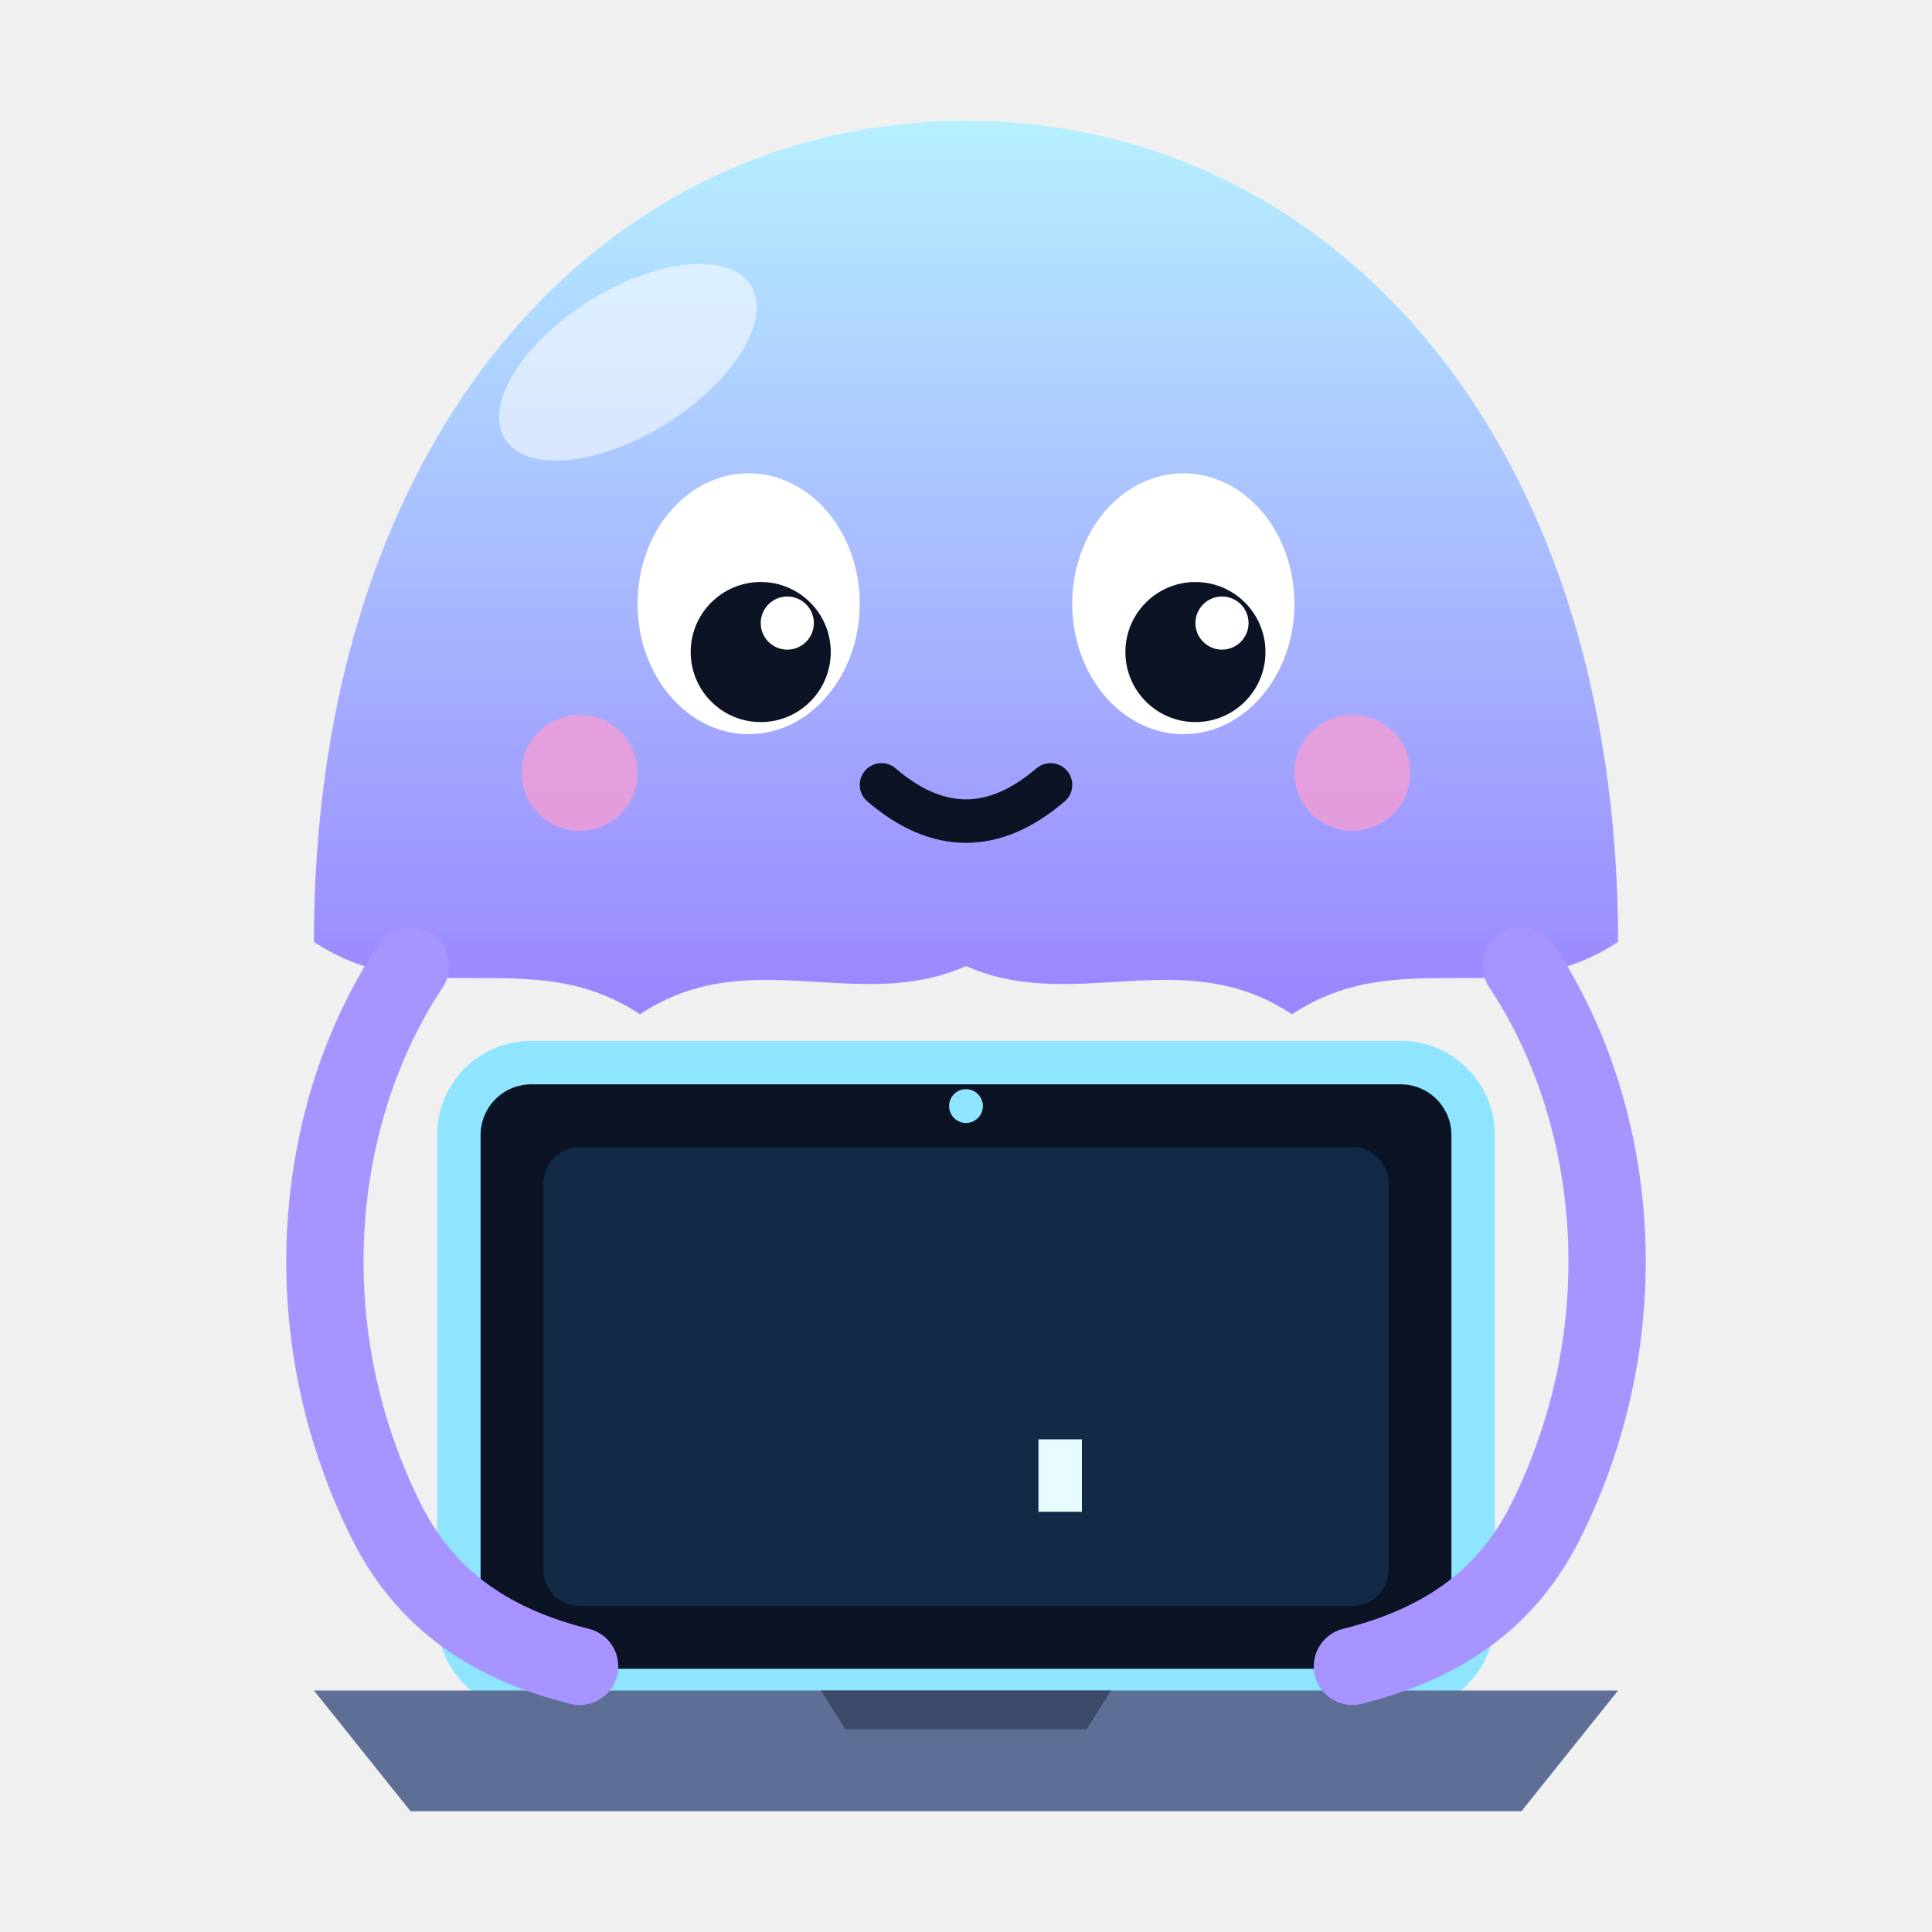
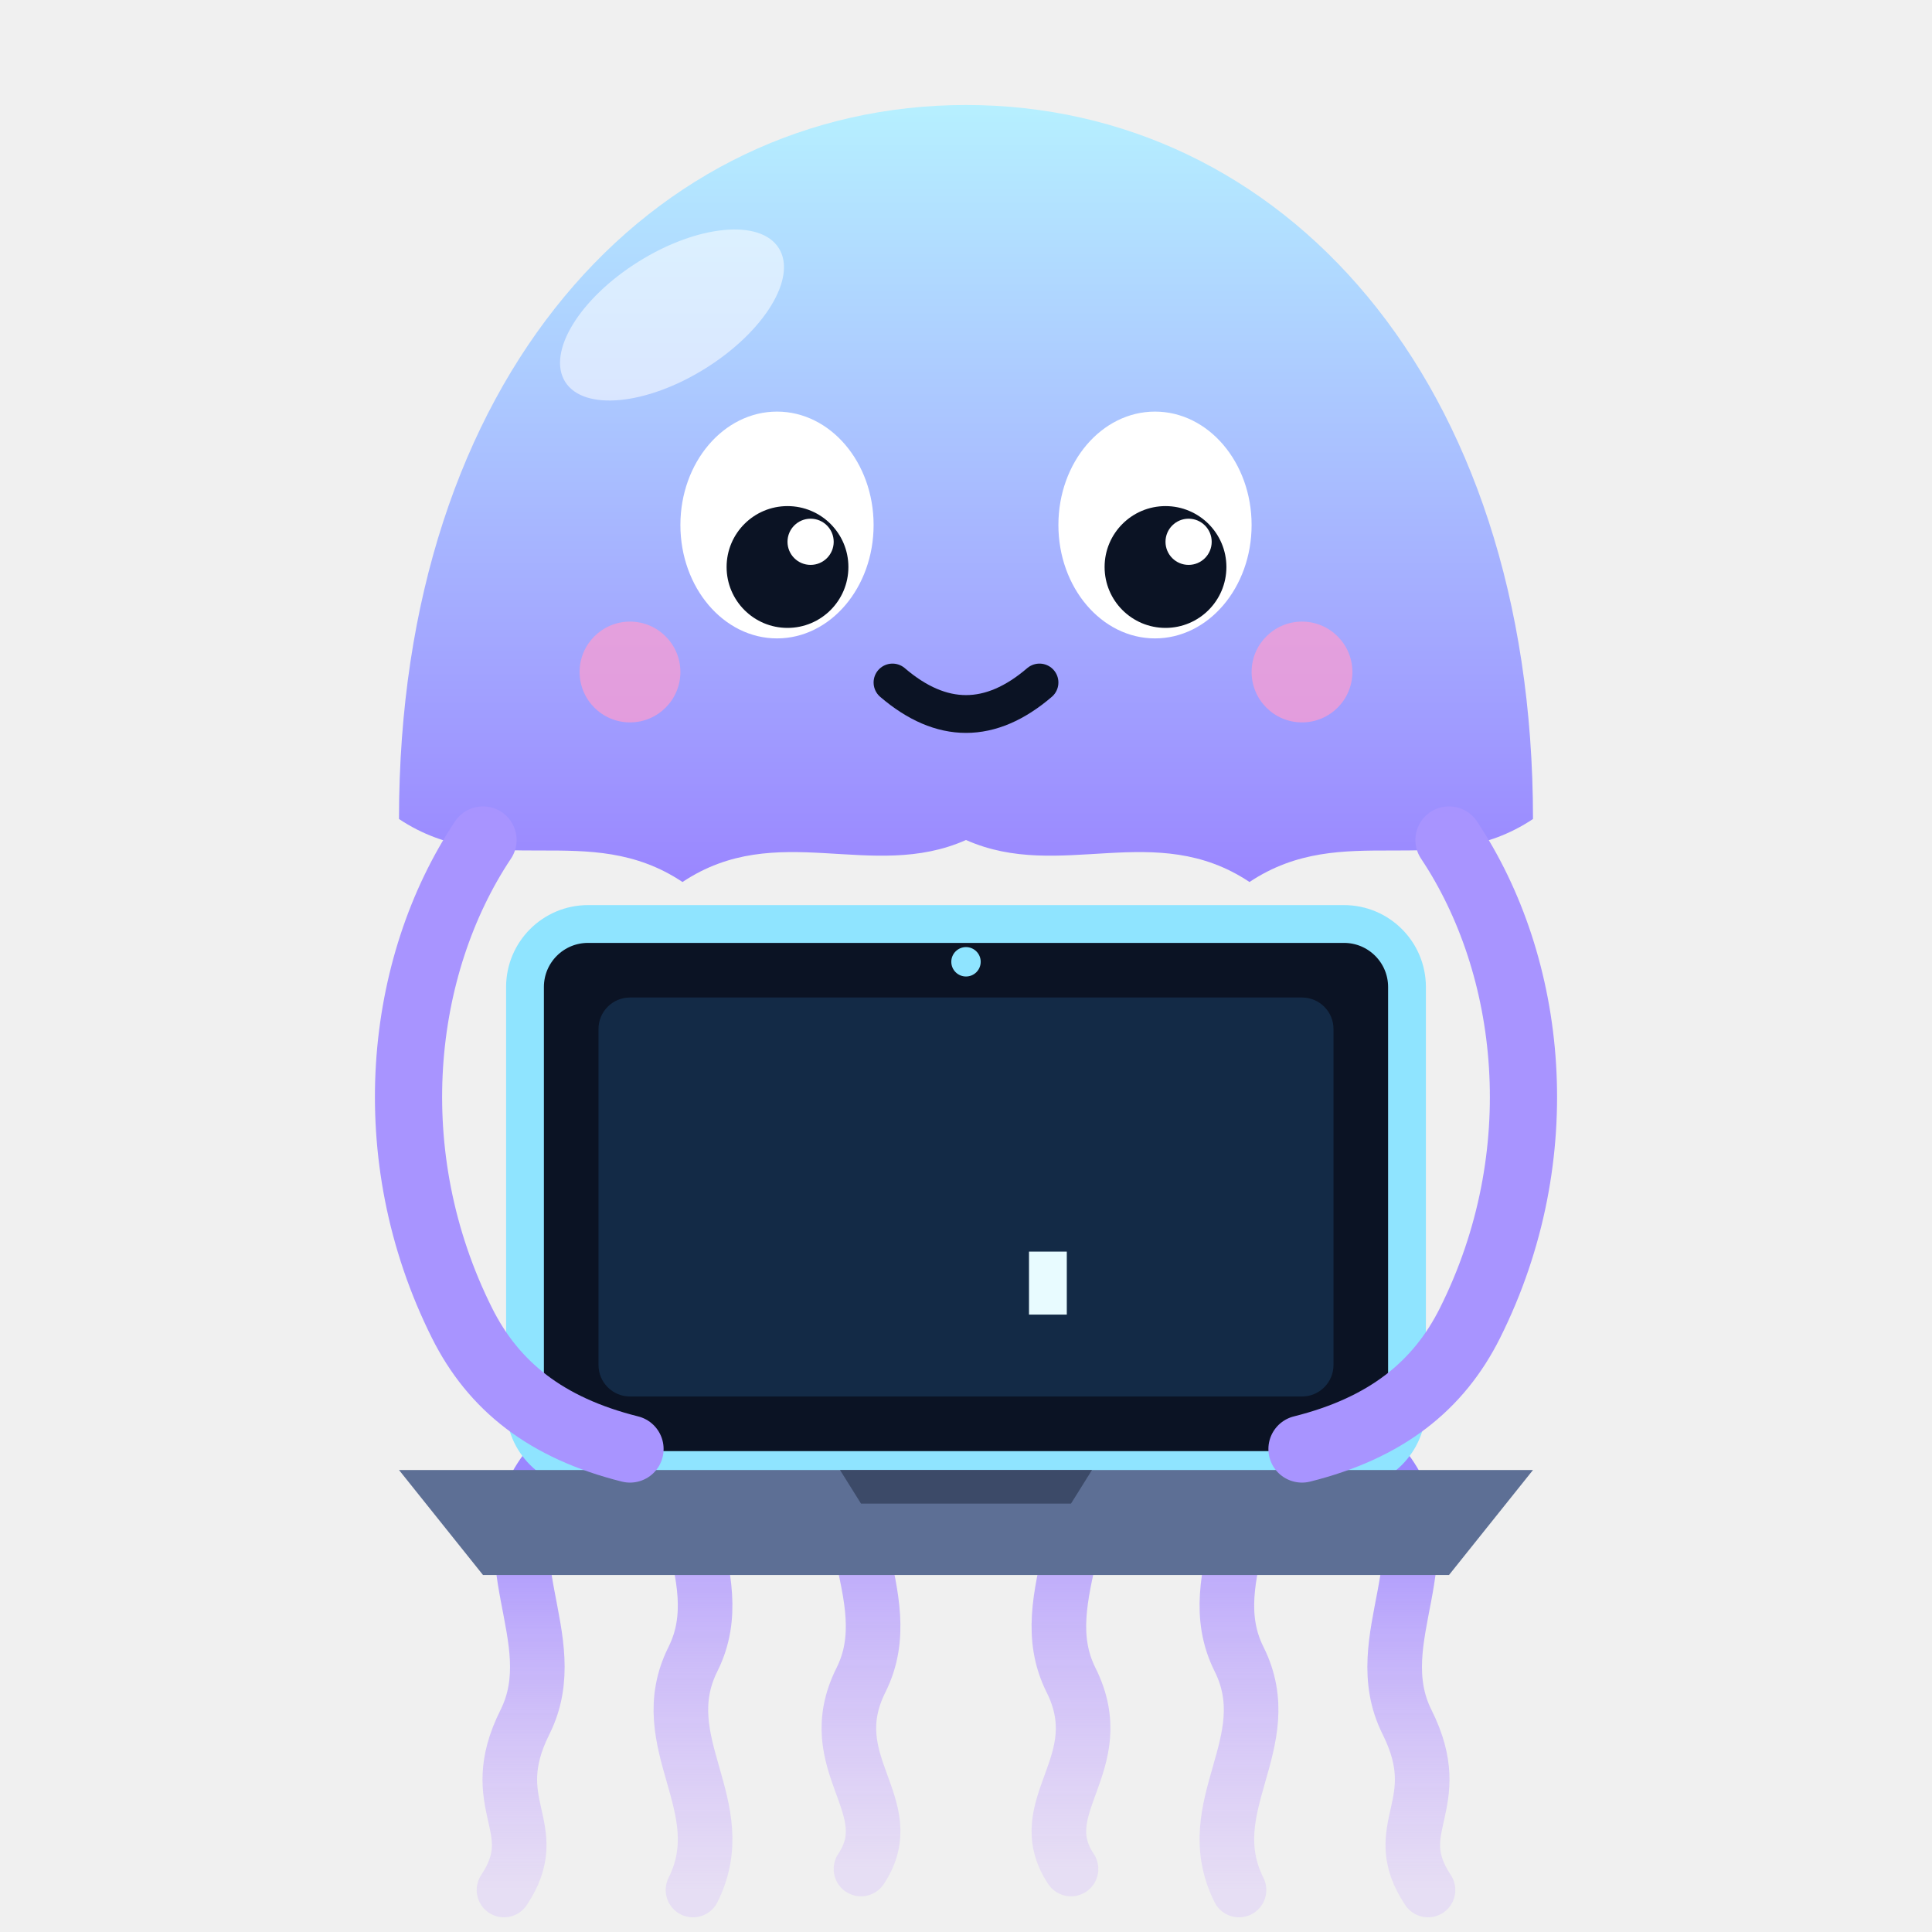
- <svg xmlns="http://www.w3.org/2000/svg" viewBox="0 0 80 80">
+ <svg xmlns="http://www.w3.org/2000/svg" viewBox="-6 0 92 92">
  <style>
    .char { animation: bob 3.2s ease-in-out infinite; }
    .eyes { transform-box: fill-box; transform-origin: center; animation: blink 4.6s infinite; }
    .arm-l { animation: type 0.5s ease-in-out infinite; }
    .arm-r { animation: type 0.5s ease-in-out infinite 0.25s; }
    .cursor { animation: cursor 1s steps(1) infinite; }
    .code { stroke-dasharray: 30; stroke-dashoffset: 30; animation: code 3.6s linear infinite; }
    .code2 { animation-delay: 0.9s; }
    .code3 { animation-delay: 1.8s; }
+     .tent { transform-box: fill-box; transform-origin: 50% 0; animation: sway 2.8s ease-in-out infinite; }
+     .tent2 { animation-delay: -0.7s; } .tent3 { animation-delay: -1.4s; } .tent4 { animation-delay: -2.1s; }
    .bubble { animation: bubble 3.6s ease-in infinite; opacity: 0; }
    @keyframes bob { 0%, 100% { transform: translateY(0); } 50% { transform: translateY(-2.5px); } }
    @keyframes blink { 0%, 92%, 100% { transform: scaleY(1); } 95% { transform: scaleY(0.1); } }
    @keyframes type { 0%, 100% { transform: translateY(0); } 50% { transform: translateY(-2px); } }
    @keyframes cursor { 0% { opacity: 1; } 50% { opacity: 0; } }
    @keyframes code { 0% { stroke-dashoffset: 30; } 35%, 85% { stroke-dashoffset: 0; } 100% { stroke-dashoffset: 0; opacity: 0; } }
+     @keyframes sway { 0%, 100% { transform: rotate(-6deg); } 50% { transform: rotate(6deg); } }
    @keyframes bubble { 0% { transform: translateY(0); opacity: 0; } 20% { opacity: 0.8; } 100% { transform: translateY(-14px); opacity: 0; } }
    @media (prefers-reduced-motion: reduce) {
-       .char, .eyes, .arm-l, .arm-r, .cursor, .bubble { animation: none; }
+       .char, .eyes, .tent, .arm-l, .arm-r, .cursor, .bubble { animation: none; }
      .code { animation: none; stroke-dashoffset: 0; }
    }
  </style>
  <defs>
+     <linearGradient id="tent" x1="0" y1="0" x2="0" y2="1">
+       <stop offset="0" stop-color="#9a86ff" />
+       <stop offset="1" stop-color="#c9a7ff" stop-opacity="0.25" />
+     </linearGradient>
    <linearGradient id="bell" x1="0" y1="0" x2="0" y2="1">
      <stop offset="0" stop-color="#b6f0ff" />
      <stop offset="1" stop-color="#9a86ff" />
    </linearGradient>
  </defs>
  <circle class="bubble" cx="69" cy="20" r="2" fill="none" stroke="#8fe4ff" stroke-width="1" />
  <g class="char">
    <path d="M13 39C13 18 25 5 40 5s27 13 27 34c-4.5 3-9 0-13.5 3-4.5-3-9 0-13.5-2-4.5 2-9-1-13.5 2-4.5-3-9 0-13.5-3z" fill="url(#bell)" />
    <ellipse cx="26" cy="15" rx="6" ry="3" fill="#fff" opacity="0.55" transform="rotate(-32 26 15)" />
    <g class="eyes">
      <ellipse cx="31" cy="25" rx="4.6" ry="5.4" fill="#fff" />
      <ellipse cx="49" cy="25" rx="4.6" ry="5.4" fill="#fff" />
      <circle cx="31.5" cy="27" r="2.9" fill="#0b1324" />
      <circle cx="49.5" cy="27" r="2.9" fill="#0b1324" />
      <circle cx="32.6" cy="25.8" r="1.1" fill="#fff" />
      <circle cx="50.6" cy="25.8" r="1.1" fill="#fff" />
    </g>
    <circle cx="24" cy="32" r="2.4" fill="#ff9ccf" opacity="0.7" />
    <circle cx="56" cy="32" r="2.4" fill="#ff9ccf" opacity="0.7" />
    <path d="M36.5 32.5q3.5 3 7 0" fill="none" stroke="#0b1324" stroke-width="1.8" stroke-linecap="round" />
  </g>
+   <g fill="none" stroke="url(#tent)" stroke-width="2.6" stroke-linecap="round">
+     <path class="tent tent3" d="M20 70c-3 4 1 8-1 12s1 5-1 8" />
+     <path class="tent" d="M27 66c-2 5 2 9 0 13s2 7 0 11" />
+     <path class="tent tent2" d="M60 70c3 4-1 8 1 12s-1 5 1 8" />
+     <path class="tent tent2" d="M35 66c-2 6 2 10 0 14s2 6 0 9" />
+     <path class="tent tent3" d="M45 66c2 6-2 10 0 14s-2 6 0 9" />
+     <path class="tent tent4" d="M53 66c2 5-2 9 0 13s-2 7 0 11" />
+   </g>
  <rect x="19" y="44" width="42" height="26" rx="3" fill="#0b1324" stroke="#8fe4ff" stroke-width="1.8" />
  <rect x="22.5" y="47.5" width="35" height="19" rx="1.5" fill="#132a46" />
  <path class="code" d="M26 52h16" stroke="#8fe4ff" stroke-width="1.8" stroke-linecap="round" />
  <path class="code code2" d="M29 56.5h20" stroke="#c9a7ff" stroke-width="1.8" stroke-linecap="round" />
  <path class="code code3" d="M29 61h12" stroke="#ff9ccf" stroke-width="1.8" stroke-linecap="round" />
  <rect class="cursor" x="43" y="59.6" width="1.8" height="3" fill="#e8fbff" />
  <circle cx="40" cy="45.8" r="0.7" fill="#8fe4ff" />
  <path d="M13 70h54l-4 5H17z" fill="#5d6f95" />
  <path d="M34 70h12l-1 1.6h-10z" fill="#3c4a68" />
  <g fill="none" stroke="#a894ff" stroke-width="3.2" stroke-linecap="round">
    <path class="arm-l" d="M17 40c-4 6-5 15-1 23 1.5 3 4 5 8 6" />
    <path class="arm-r" d="M63 40c4 6 5 15 1 23-1.5 3-4 5-8 6" />
  </g>
</svg>
